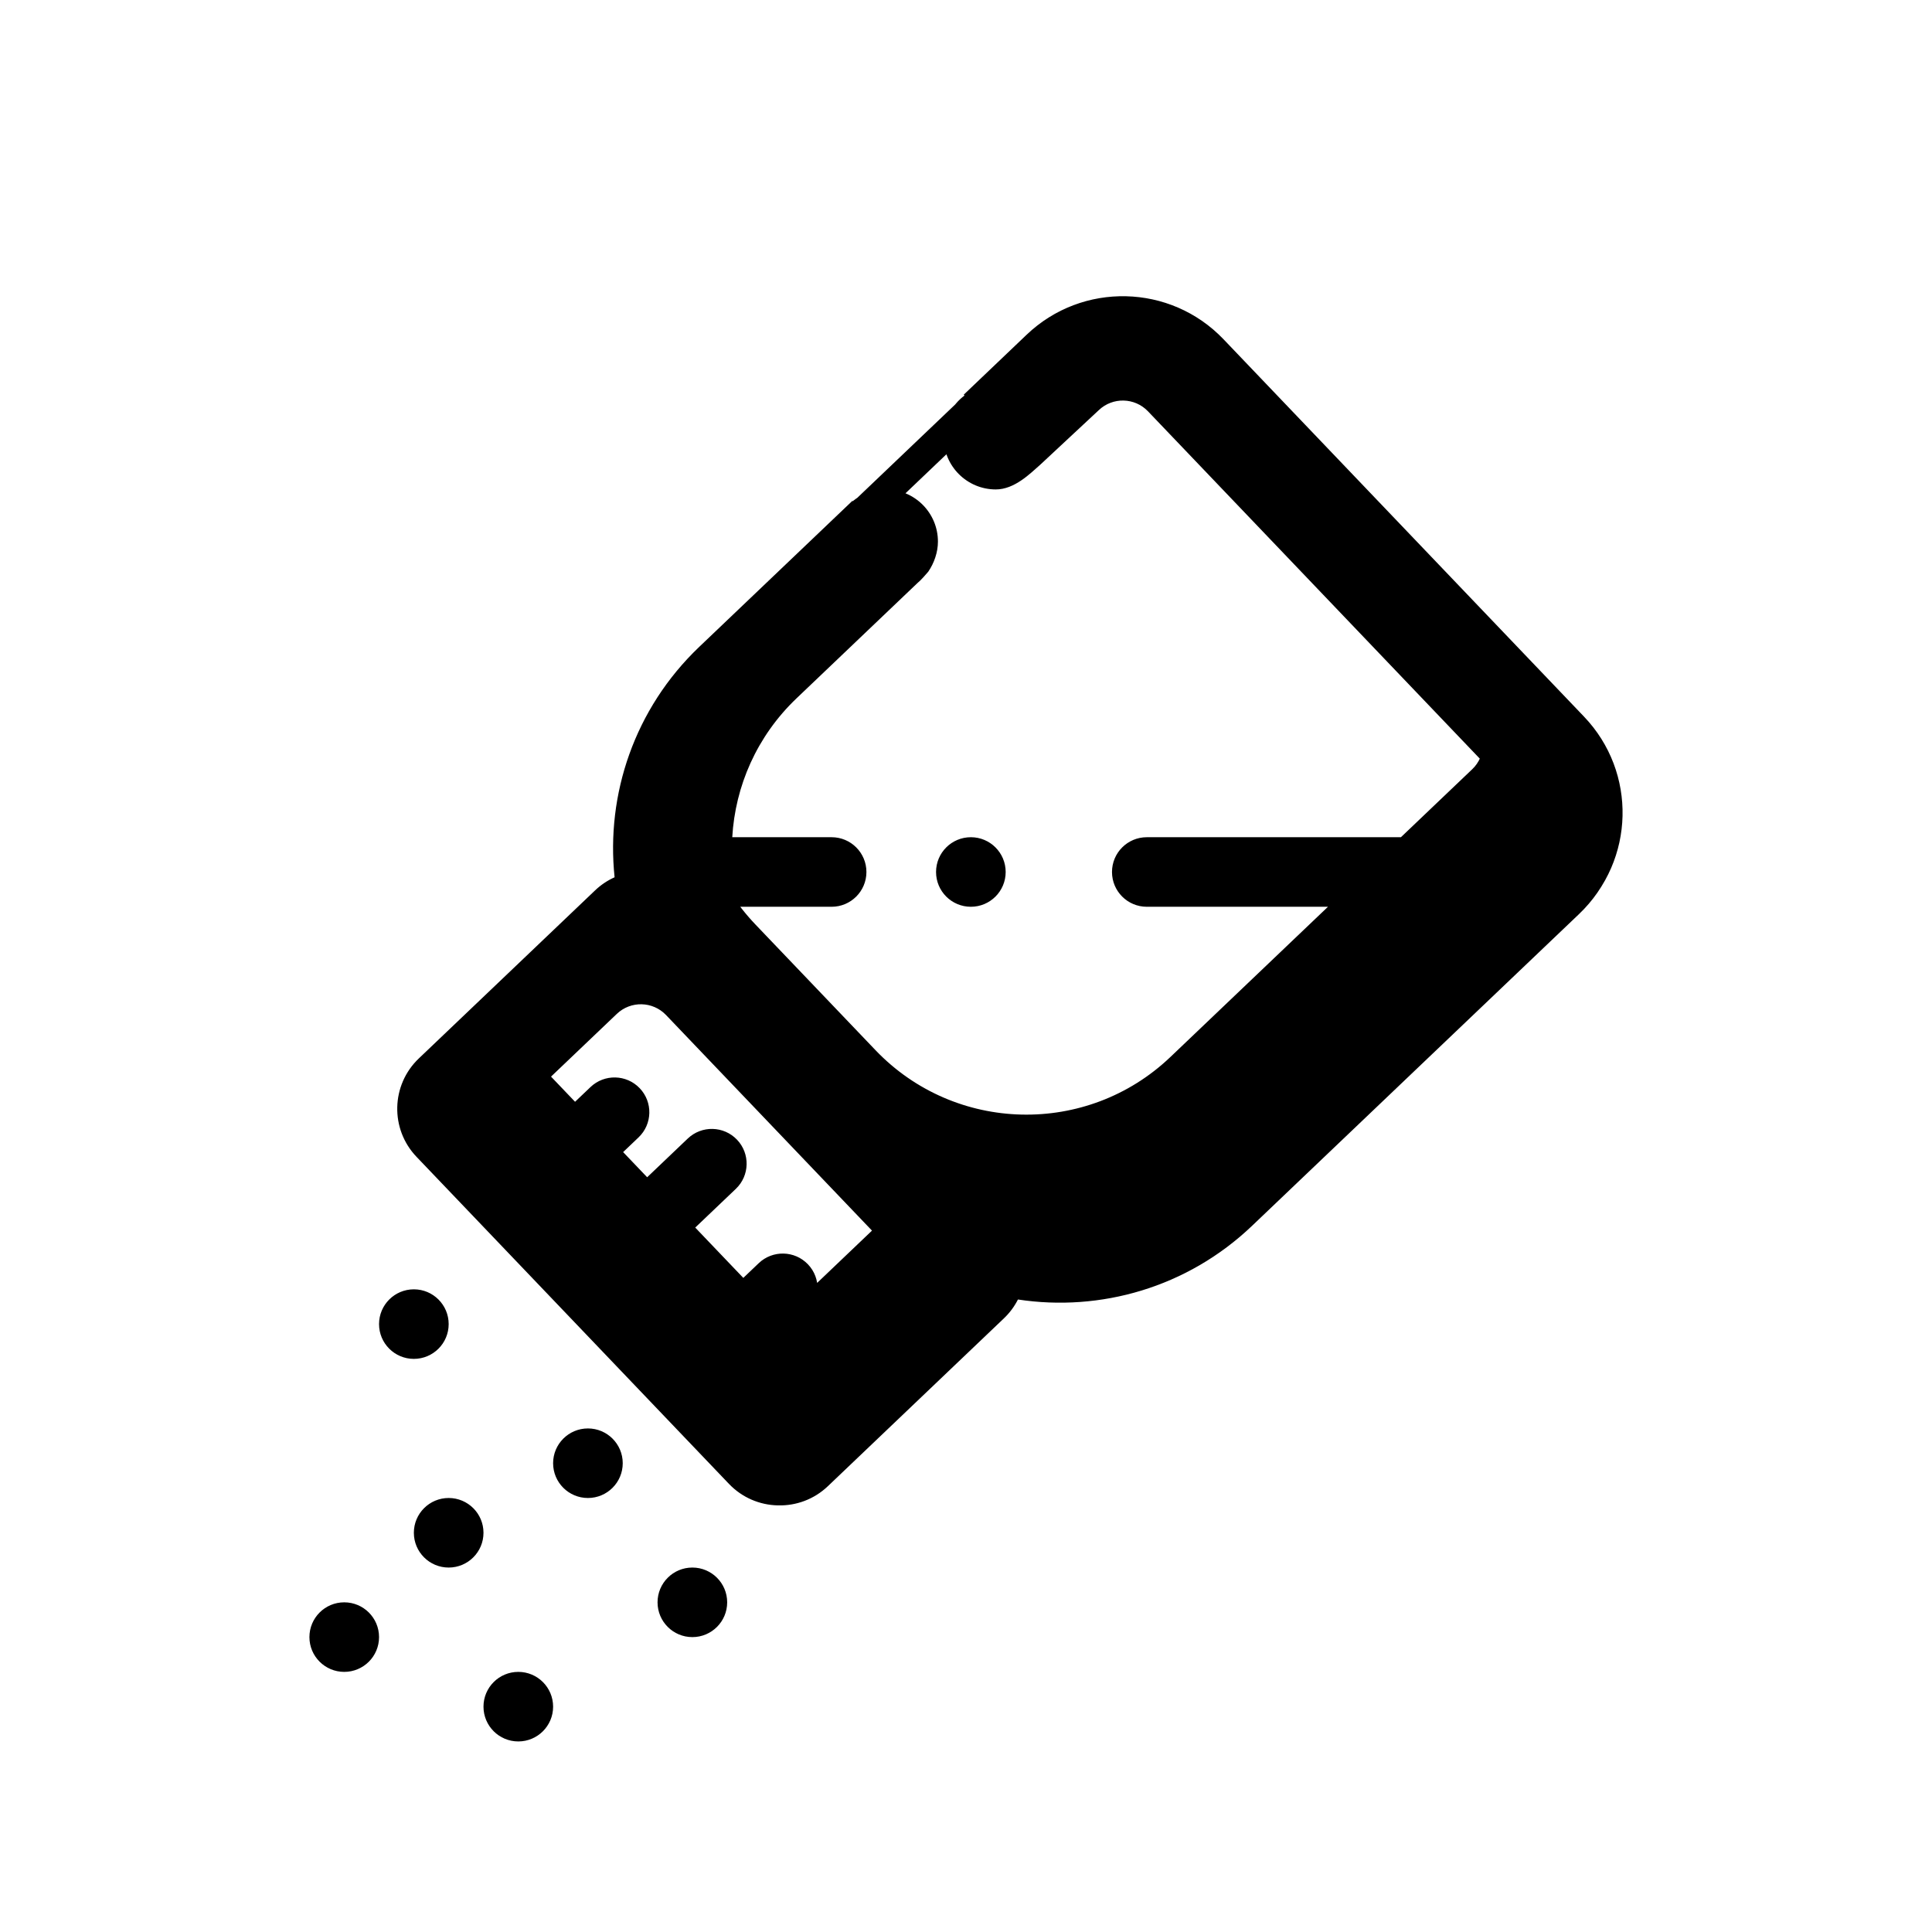
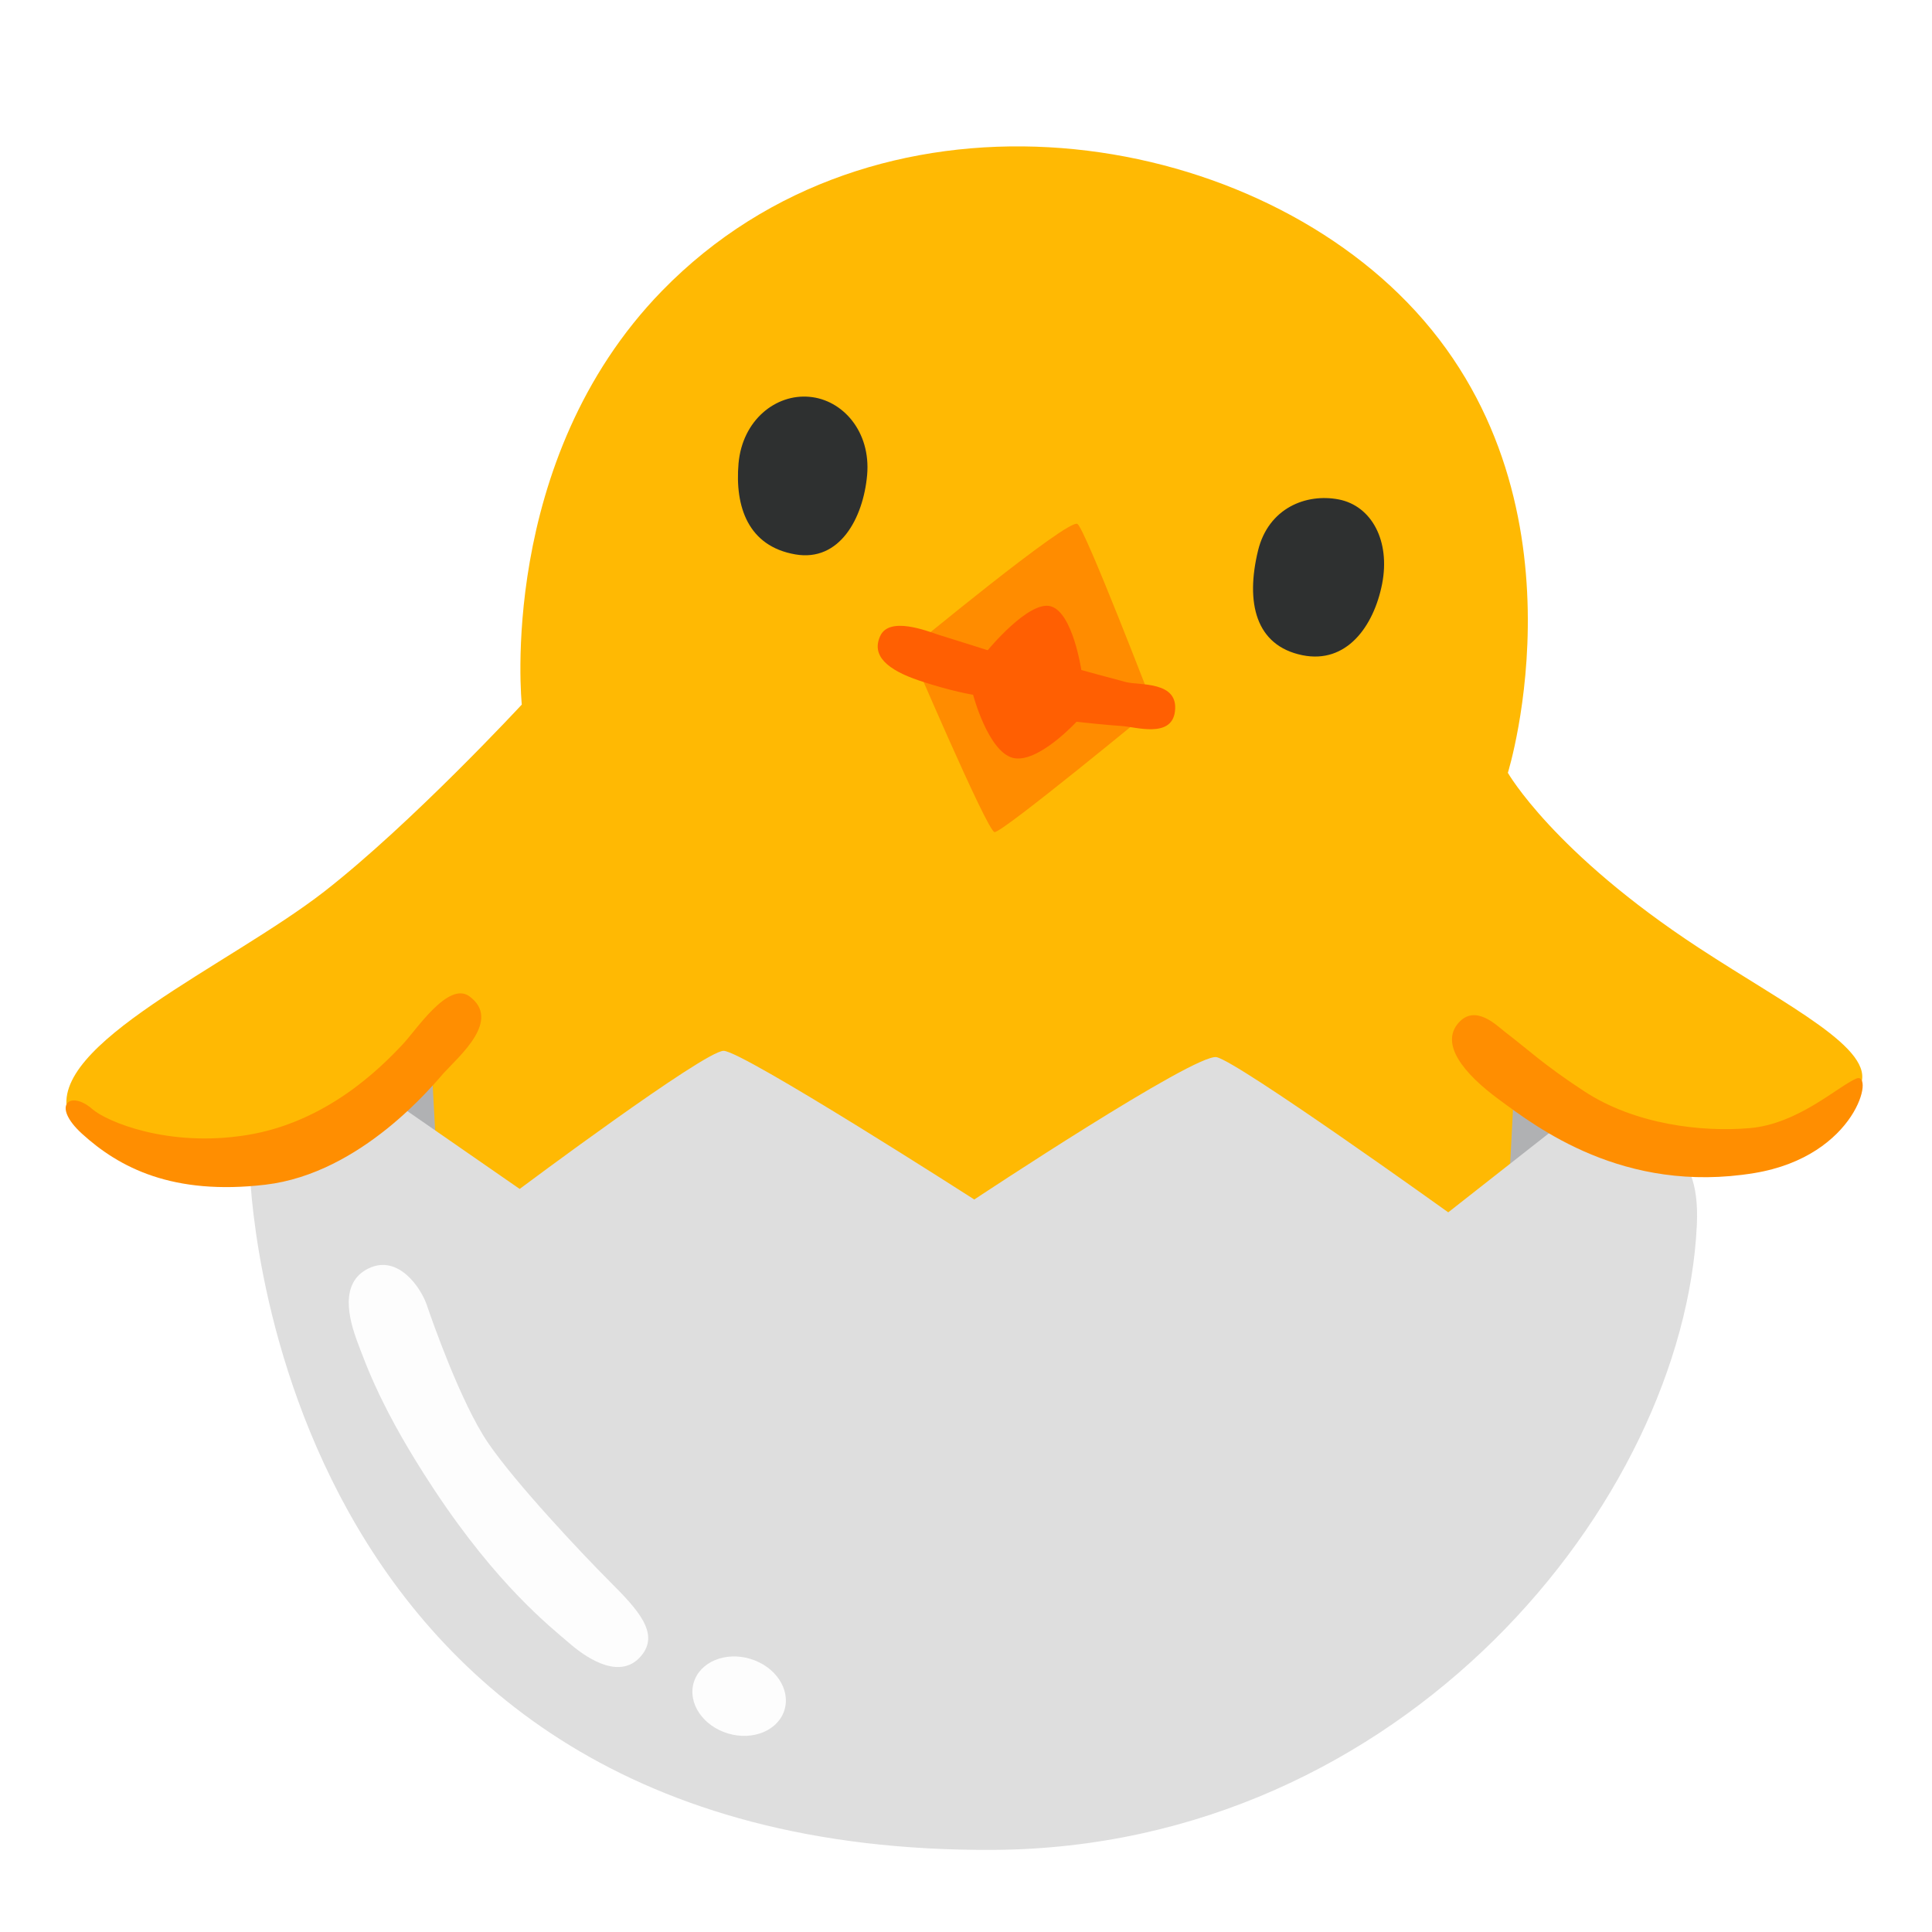
- <svg xmlns="http://www.w3.org/2000/svg" width="1024" height="1024" viewBox="0 0 1024 1024" fill="#000">
-   <path d="M839.351 380.362L648.499 180.584C620.392 151.16 573.73 150.072 544.277 178.152L370.966 343.392C336.592 376.165 321.545 421.56 326.137 465.379C322.326 467.091 318.835 469.44 315.813 472.323L222.49 561.299C207.765 575.339 207.219 598.646 221.273 613.357L386.678 786.498C400.732 801.209 424.062 801.753 438.789 787.715L532.11 698.739C535.135 695.859 537.646 692.484 539.535 688.761C583.137 695.388 629.23 682.491 663.603 649.72L836.916 484.479C866.369 456.4 867.458 409.784 839.351 380.362ZM467.277 647.383L427.283 685.516C419.919 692.534 408.253 692.264 401.228 684.909L286.716 565.041C279.689 557.687 279.962 546.033 287.324 539.011L327.32 500.879C334.682 493.859 346.348 494.132 353.375 501.488L467.886 621.354C474.912 628.71 474.641 640.365 467.277 647.383ZM780.317 407.704L620.336 560.231C576.159 602.35 506.166 600.717 464.005 556.584L400.389 489.991C358.226 445.857 359.86 375.937 404.037 333.816L564.02 181.288C571.382 174.268 583.048 174.54 590.075 181.895L780.925 381.673C787.952 389.03 787.68 400.682 780.317 407.704ZM182.452 849.267C172.261 849.267 164 857.519 164 867.701C164 877.881 172.26 886.132 182.452 886.132C192.642 886.132 200.903 877.881 200.903 867.701C200.902 857.519 192.642 849.267 182.452 849.267ZM237.805 701.801C237.805 691.623 229.545 683.368 219.353 683.368C209.163 683.368 200.901 691.622 200.901 701.801C200.901 711.984 209.162 720.235 219.353 720.235C229.545 720.234 237.805 711.984 237.805 701.801ZM237.805 793.968C227.614 793.968 219.353 802.22 219.353 812.402C219.353 822.58 227.613 830.835 237.805 830.835C247.995 830.835 256.257 822.581 256.257 812.402C256.257 802.22 247.996 793.968 237.805 793.968ZM274.708 886.131C264.518 886.131 256.257 894.385 256.257 904.565C256.257 914.747 264.517 923 274.708 923C284.899 923 293.16 914.748 293.16 904.565C293.159 894.385 284.899 886.131 274.708 886.131ZM839.587 379.85L648.503 179.828C620.36 150.368 573.641 149.279 544.153 177.393L510.784 209.208L511.229 209.616C504.488 214.658 500.126 222.702 500.126 231.762C500.126 247.032 512.517 259.412 527.803 259.412C537.732 259.412 546 251 551.319 246.338L582.372 217.398C589.743 210.37 601.423 210.643 608.459 218.007L799.543 418.029C806.467 425.278 806.297 436.683 799.264 443.741H607.832C597.642 443.741 589.381 451.993 589.381 462.175C589.381 472.355 597.641 480.608 607.832 480.608H760.631L638.757 596.806C594.533 638.97 524.471 637.342 482.256 593.178L418.49 526.429C405.705 513.029 396.956 497.255 392.194 480.608H440.771C450.961 480.608 459.223 472.356 459.223 462.175C459.223 451.994 450.962 443.741 440.771 443.741H388.112C389.668 416.746 401.069 390.256 422.194 370.115L486.352 308.947C487.884 307.764 490.746 304.473 492 303C495.145 298.411 497.133 292.623 497.124 287.061C497.124 271.789 484.732 259.412 469.447 259.412C463.059 259.402 456.866 261.61 451.927 265.657L451.748 265.493L370.628 342.835C336.213 375.648 321.148 421.097 325.745 464.971C321.929 466.685 318.434 469.036 315.409 471.923L221.972 561.008C207.229 575.065 206.682 598.401 220.753 613.129L386.36 786.482C400.431 801.211 423.79 801.756 438.534 787.7L531.97 698.615C534.998 695.731 537.512 692.353 539.404 688.625C583.059 695.26 629.209 682.348 663.624 649.536L837.149 484.094C866.639 455.981 867.729 409.308 839.587 379.85ZM467.058 684.064L427.015 722.244C419.642 729.272 407.962 728.999 400.928 721.636L427.623 696.183C434.994 689.153 435.267 677.485 428.232 670.12C421.197 662.757 409.517 662.484 402.145 669.512L375.448 694.964L349.97 668.295L390.015 630.117C397.386 623.089 397.659 611.421 390.624 604.055C383.589 596.692 371.91 596.419 364.536 603.447L324.493 641.626L311.754 628.291L338.449 602.838C345.822 595.81 346.095 584.142 339.058 576.778C332.023 569.414 320.343 569.139 312.971 576.169L286.275 601.621C279.24 594.258 279.513 582.59 286.884 575.561L326.929 537.38C334.3 530.352 345.98 530.625 353.016 537.99L467.667 658.004C474.702 665.368 474.431 677.036 467.058 684.064ZM311.611 757.103C301.42 757.103 293.159 765.355 293.159 775.536C293.159 785.714 301.419 793.969 311.611 793.969C321.801 793.969 330.062 785.715 330.062 775.536C330.062 765.355 321.801 757.103 311.611 757.103ZM514.576 480.607C524.766 480.607 533.027 472.355 533.027 462.174C533.027 451.993 524.767 443.74 514.576 443.74C504.385 443.74 496.124 451.992 496.124 462.174C496.124 472.355 504.385 480.607 514.576 480.607ZM366.965 830.834C356.774 830.834 348.513 839.086 348.513 849.267C348.513 859.448 356.773 867.701 366.965 867.701C377.155 867.701 385.417 859.449 385.417 849.267C385.417 839.086 377.155 830.834 366.965 830.834Z" />
+ <svg xmlns="http://www.w3.org/2000/svg" version="1.1" id="Layer_2" x="0px" y="0px" viewBox="0 0 128 128" style="enable-background:new 0 0 128 128;" xml:space="preserve">
+   <path style="fill:#FFB903;" d="M34.57,46.68c0,0-7.3,7.88-13.09,12.39C15.14,63.99,3.11,69.2,4.51,73.78  c1.04,3.36,10.35,3.59,13.59,2.75c3.24-0.84,17.18,8.73,17.18,8.73s65.32-1.83,66.03-2.53c0.7-0.7,10-6.76,12.53-6.62  c2.53,0.14,8.26-1.38,9.43-4.22c0.99-2.39-4.79-5.21-10.7-9.08c-9.66-6.32-12.67-11.61-12.67-11.61s5.73-18.4-6.66-31.16  C81.65,8.09,57.94,4.82,43.86,19.27C32.89,30.54,34.57,46.68,34.57,46.68z" />
+   <polygon style="fill:#B0B1B3;" points="28.52,69.2 28.94,76.95 23.31,77.51 " />
+   <polygon style="fill:#B0B1B3;" points="99.89,80.18 100.31,72.16 105.24,77.09 " />
+   <path style="fill:#DEDEDE;" d="M65.82,122.56c27.17-0.16,45.73-23.11,46.6-41.39c0.28-5.91-3.24-5.07-3.24-5.07l-5.35-1.97  l-7.88,6.19c0,0-13.94-10-15.35-10.28c-1.41-0.28-16.05,9.43-16.05,9.43s-15.35-9.85-16.61-9.85c-1.27,0-13.51,9.15-13.51,9.15  l-9.15-6.34l-5.07,3.8l-3.66,1.27C16.55,77.51,17.54,122.84,65.82,122.56z" />
+   <path style="fill:#FDFDFD;" d="M28.75,98.67c4.22,6.39,7.7,9.1,9.01,10.23c1.31,1.13,3.38,2.35,4.69,0.84  c1.31-1.5-0.19-3.1-2.06-4.97s-6.29-6.57-8.07-9.2s-3.66-7.98-4.04-9.1c-0.38-1.13-1.88-3.38-3.85-2.44  c-1.97,0.94-1.31,3.38-0.75,4.88C24.25,90.41,25.28,93.42,28.75,98.67z" />
+   <ellipse transform="matrix(0.2893 -0.9572 0.9572 0.2893 -72.7613 126.7501)" style="fill:#FDFDFD;" cx="48.98" cy="112.37" rx="2.58" ry="3.14" />
+   <path style="fill:#FF8E01;" d="M31.1,66.01c2.14,1.57-0.66,3.94-1.69,5.07c-0.67,0.74-5.44,6.66-11.83,7.41  c-6.13,0.72-9.67-1.12-12.15-3.38c-2.06-1.88-0.8-2.93,0.7-1.62c0.9,0.79,4.97,2.56,10.23,1.71s8.82-4.41,10.32-6.01  C27.56,68.27,29.69,64.98,31.1,66.01z" />
+   <path style="fill:#FF8E01;" d="M96.61,67.79c-1.17,1.37,0.28,3.28,2.72,5.07s8.23,6.28,16.89,4.86c6.85-1.13,7.98-6.78,6.76-6.26  c-1.22,0.52-3.85,3-7.04,3.28c-3.19,0.28-7.63-0.24-10.98-2.44c-2.72-1.78-3.66-2.72-5.26-3.94C99.17,67.95,97.73,66.48,96.61,67.79  z" />
+   <path style="fill:#2E3030;" d="M57.45,31.47c-0.26,2.88-1.83,5.77-4.76,5.26c-3.12-0.54-4.01-3.15-3.76-6.03  c0.26-2.88,2.48-4.61,4.69-4.41C55.83,26.48,57.7,28.59,57.45,31.47z" />
+   <path style="fill:#2E3030;" d="M91.57,38.68c-0.56,2.84-2.37,5.32-5.28,4.73c-3.11-0.63-3.78-3.49-2.94-6.94  c0.69-2.81,3.18-3.8,5.35-3.38C90.88,33.52,92.12,35.84,91.57,38.68z" />
+   <path style="fill:#FF8C00;" d="M71.38,34.71c-0.64-0.36-11.12,8.31-11.12,8.31s5.14,12.04,5.63,12.11  c0.49,0.07,10.56-8.24,10.56-8.24S71.88,34.99,71.38,34.71z" />
+   <path style="fill:#FF5F02;" d="M58.32,42.13c-0.61,1.31,0.47,2.25,2.58,2.96s3.57,0.94,3.57,0.94s0.99,3.75,2.63,4.18  c1.64,0.42,4.22-2.39,4.22-2.39s2.11,0.23,3,0.28c0.89,0.05,3.28,0.83,3.52-0.94c0.28-2.06-2.35-1.74-3.24-1.97  c-0.89-0.23-2.96-0.8-2.96-0.8s-0.56-3.8-2.02-4.22c-1.45-0.42-4.18,2.91-4.18,2.91s-2.53-0.8-3.28-1.03  C61.41,41.8,58.92,40.82,58.32,42.13z" />
</svg>
